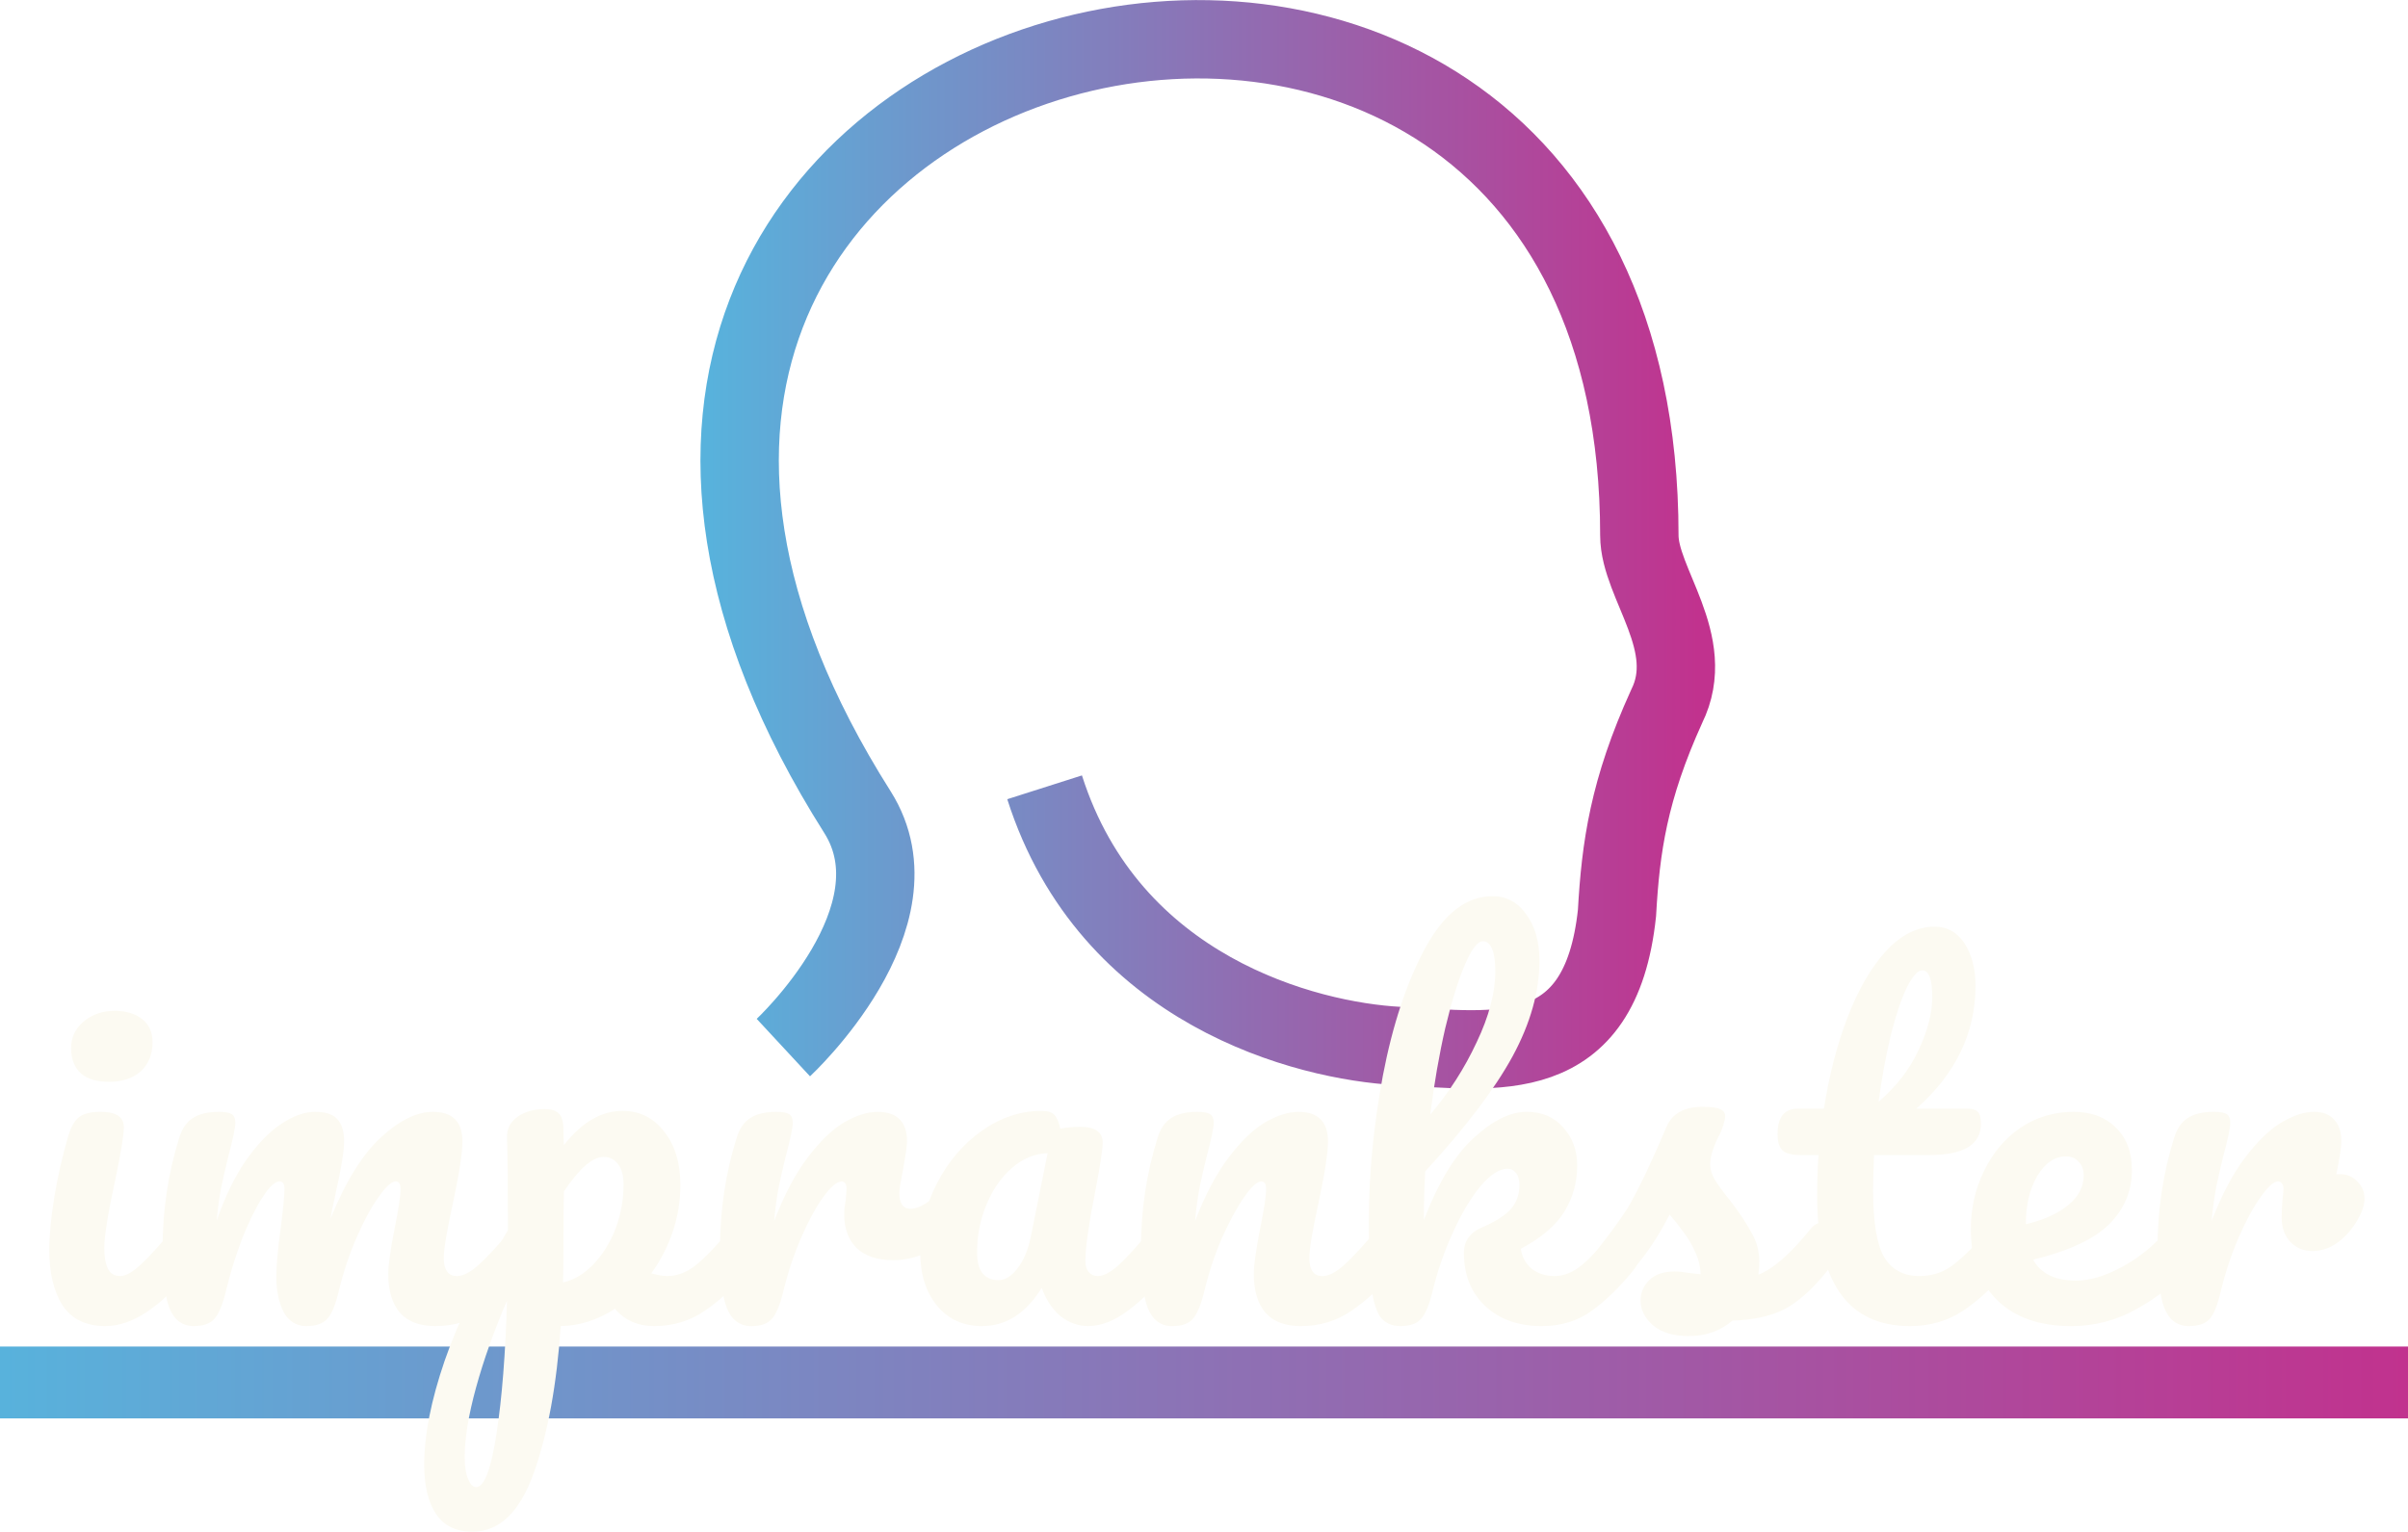
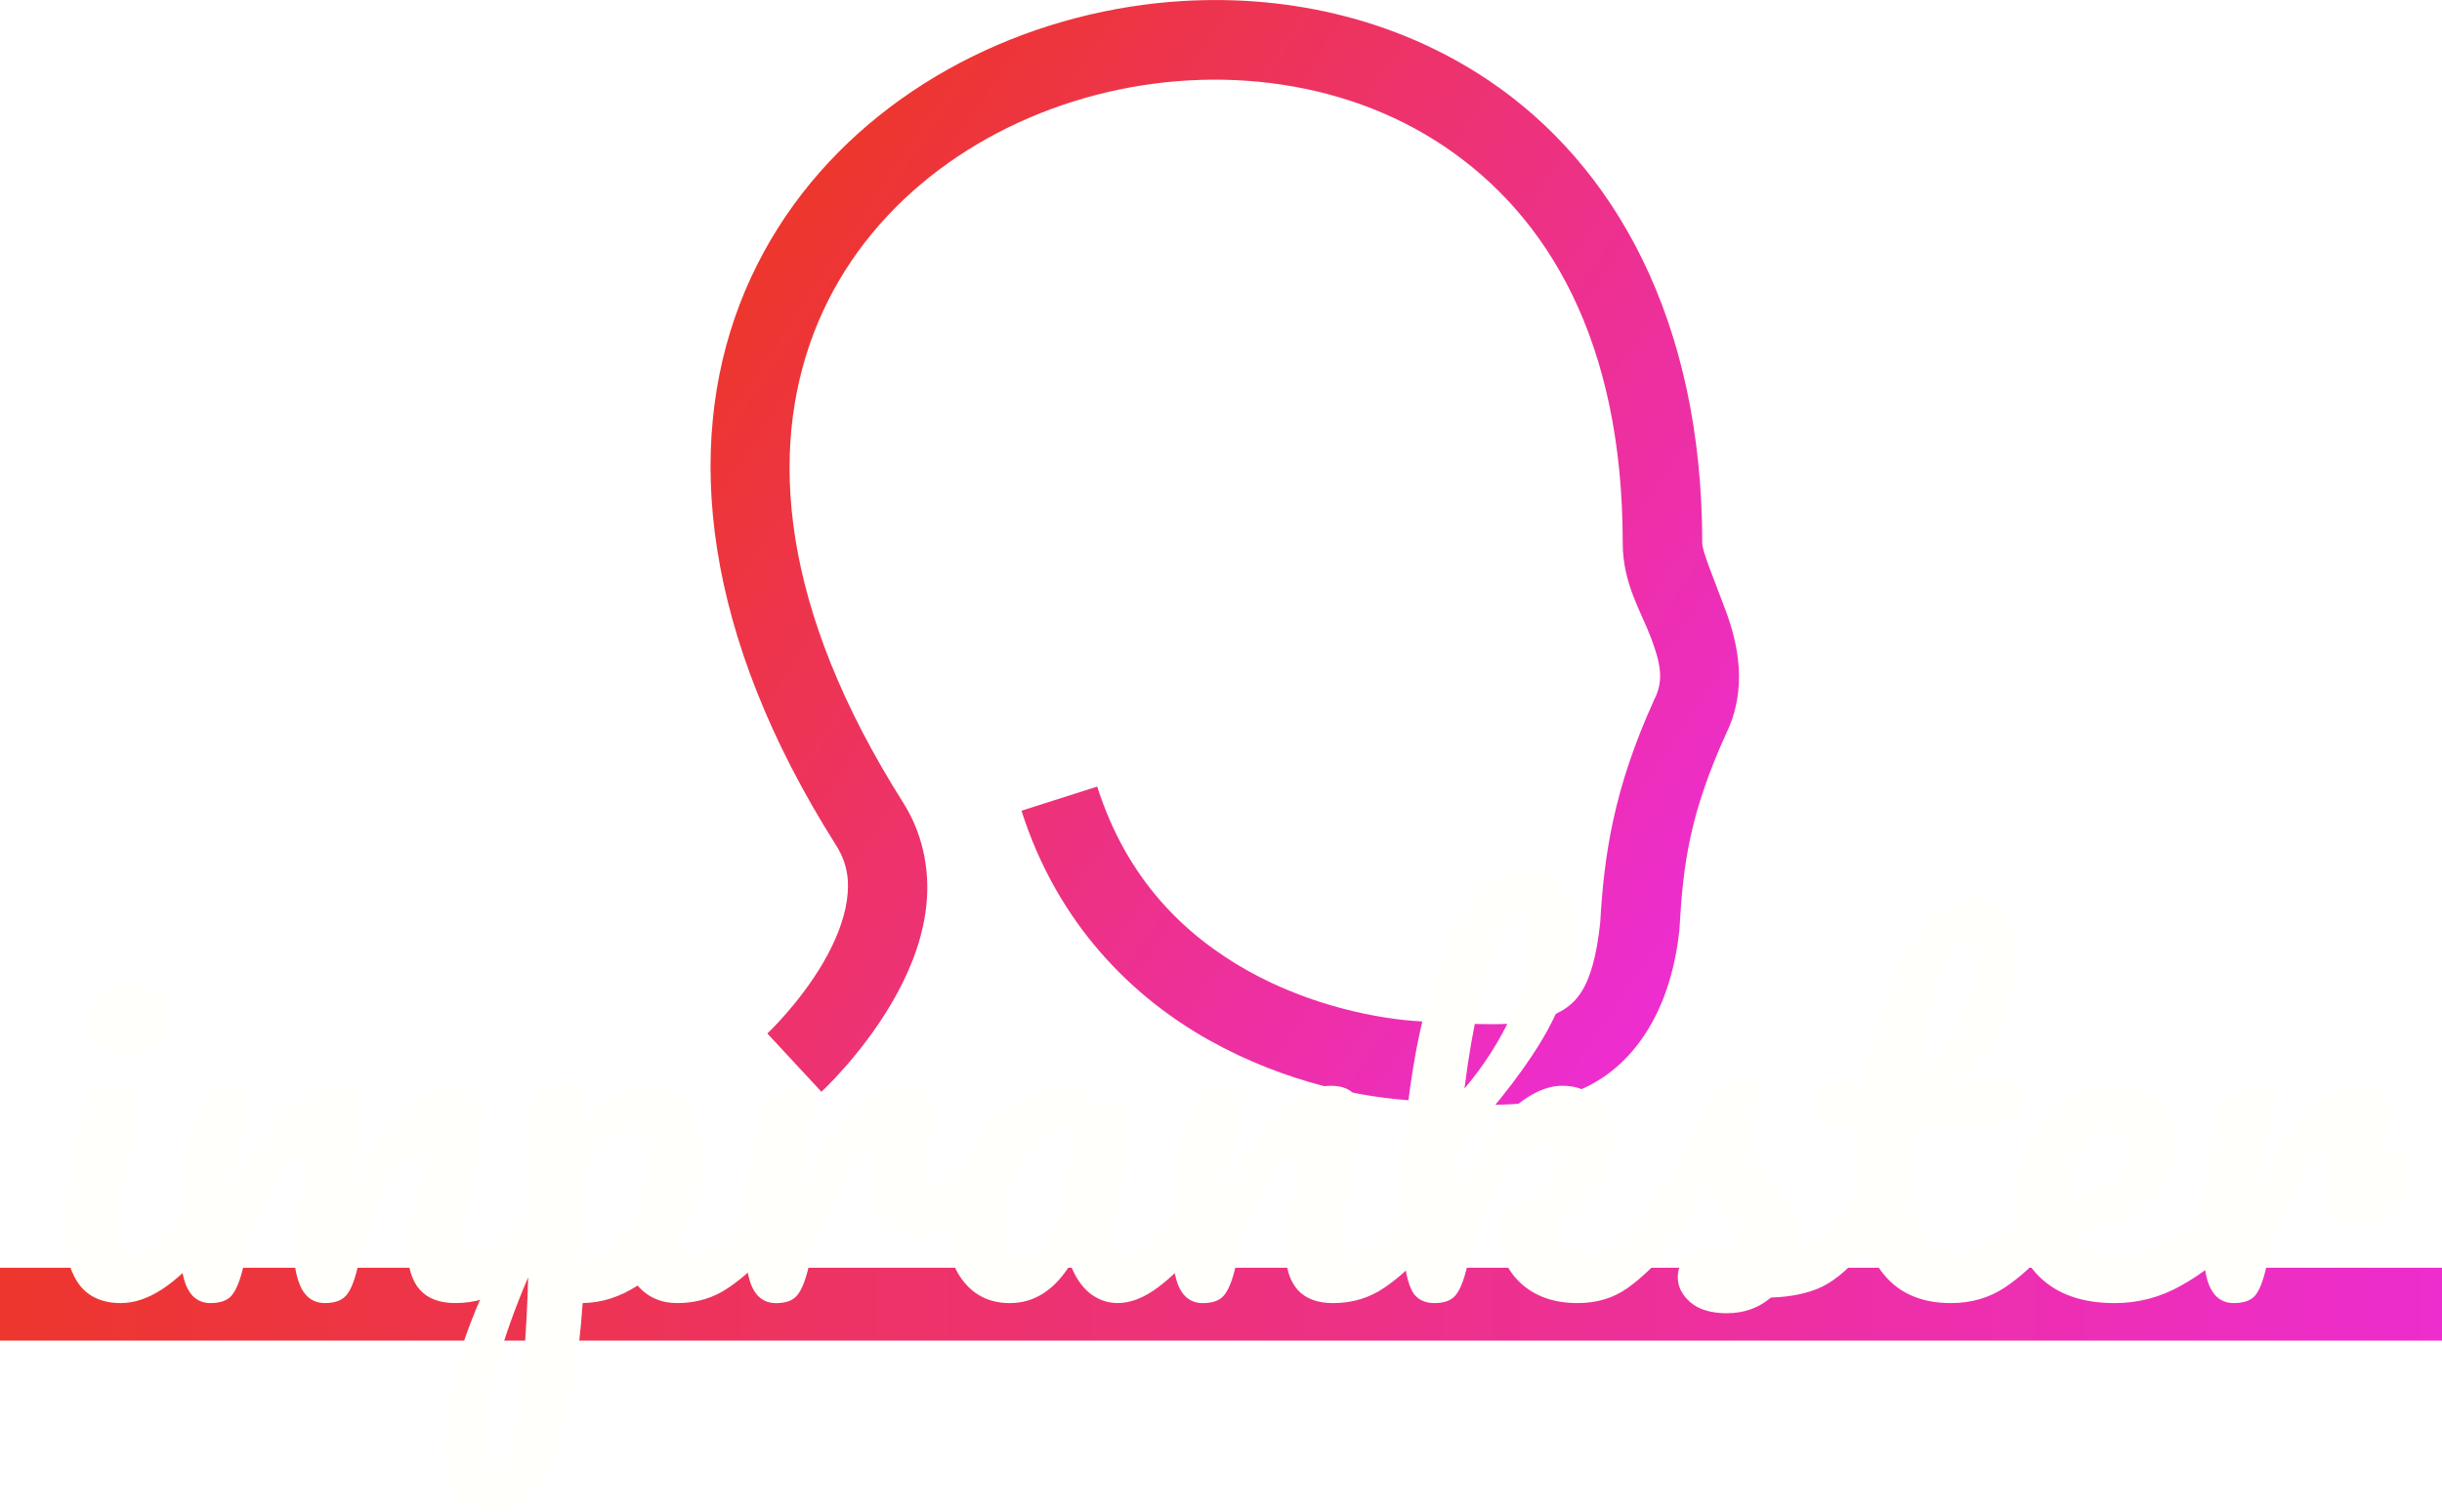
- <svg xmlns="http://www.w3.org/2000/svg" xmlns:xlink="http://www.w3.org/1999/xlink" width="184.32mm" height="117.28mm" version="1.1" viewBox="0 0 184.32 117.28">
+ <svg xmlns="http://www.w3.org/2000/svg" xmlns:xlink="http://www.w3.org/1999/xlink" width="184.32mm" height="114.11mm" version="1.1" viewBox="0 0 184.32 114.11">
  <defs>
-     <linearGradient id="linearGradient843">
-       <stop stop-color="#58b2dc" offset="0" />
-       <stop stop-color="#c1328e" offset="1" />
+     <linearGradient id="linearGradient857">
+       <stop stop-color="#ed362d" offset="0" />
+       <stop stop-color="#ed2dcd" offset="1" />
    </linearGradient>
-     <linearGradient id="linearGradient845" x1="18.143" x2="199.19" y1="75.406" y2="75.406" gradientTransform="matrix(1.018 0 0 1.1193 -1.5138 -9.2336)" gradientUnits="userSpaceOnUse" xlink:href="#linearGradient843" />
-     <linearGradient id="linearGradient854" x1="51.846" x2="158.12" y1="-62.271" y2="-62.271" gradientTransform="matrix(.71318 0 0 .71318 34.241 55.344)" gradientUnits="userSpaceOnUse" xlink:href="#linearGradient843" />
+     <linearGradient id="linearGradient845" x1="18.143" x2="199.19" y1="75.406" y2="75.406" gradientTransform="matrix(1.018 0 0 1.1193 -1.5138 -13.467)" gradientUnits="userSpaceOnUse" xlink:href="#linearGradient857" />
+     <linearGradient id="linearGradient854" x1="54.064" x2="153.49" y1="-88.458" y2="-22.156" gradientTransform="matrix(.71318 0 0 .71318 34.241 58.519)" gradientUnits="userSpaceOnUse" xlink:href="#linearGradient857" />
  </defs>
-   <g transform="translate(-16.956 30.681)">
-     <rect x="16.956" y="72.42" width="184.32" height="5.5" fill="url(#linearGradient845)" fill-rule="evenodd" />
-     <path d="m96.915 29.601c4.979 15.626 20.087 19.428 27.059 19.804 7.52 0.405 15.482 1.778 16.754-10.178 0.284-5.055 0.897-9.424 3.804-15.824 2.401-4.851-2.092-9.404-2.092-13.091 0-64.343-98.582-39.981-59.853 21.185 5.096 8.048-5.669 18.033-5.669 18.033" fill="none" stroke="url(#linearGradient854)" stroke-width="6" />
-     <g fill="#fcfaf2" stroke-width=".265" aria-label="imprankster">
+   <g transform="translate(-16.956 27.507)">
+     <rect x="16.956" y="68.187" width="184.32" height="5.5" fill="url(#linearGradient845)" fill-rule="evenodd" />
+     <path d="m105.35-27.37c-2.774 0.227-5.524 0.733-8.191 1.5-10.668 3.067-20.18 10.42-24.361 21.303-4.181 10.883-2.786 24.99 7.252 40.844 0.868 1.372 1.043 2.668 0.828 4.188-0.215 1.519-0.909 3.196-1.805 4.723-1.79 3.053-4.197 5.318-4.197 5.318l4.08 4.398s2.975-2.728 5.293-6.68c1.159-1.976 2.2-4.303 2.57-6.92 0.37-2.616-0.02-5.586-1.699-8.238-9.326-14.73-10.131-26.605-6.721-35.482 3.41-8.877 11.281-15.061 20.418-17.687 9.137-2.627 19.358-1.597 27.148 3.643s13.473 14.628 13.473 29.947c0 3.062 1.412 5.217 2.137 7.158s0.973 3.177 0.268 4.602l-0.023 0.045-0.019 0.047c-3.054 6.723-3.776 11.697-4.068 16.896l0.012-0.15c-0.565 5.311-1.954 6.468-4.057 7.217s-5.668 0.492-9.553 0.283c-3.059-0.165-8.218-1.143-12.973-3.805-4.755-2.662-9.144-6.87-11.389-13.914l-5.717 1.822c2.735 8.582 8.389 14.089 14.176 17.328s11.667 4.35 15.58 4.561c3.635 0.196 7.812 0.829 11.889-0.623 4.076-1.452 7.303-5.59 8.01-12.234l8e-3 -0.074 4e-3 -0.074c0.276-4.91 0.781-8.676 3.541-14.752l-0.043 0.09c1.696-3.427 0.899-6.891-0.023-9.361-0.922-2.47-1.758-4.436-1.758-5.061 0-16.852-6.641-28.548-16.125-34.926-7.113-4.783-15.642-6.609-23.963-5.93z" color="#000000" color-rendering="auto" dominant-baseline="auto" fill="url(#linearGradient854)" image-rendering="auto" shape-rendering="auto" solid-color="#000000" stop-color="#000000" style="font-feature-settings:normal;font-variant-alternates:normal;font-variant-caps:normal;font-variant-east-asian:normal;font-variant-ligatures:normal;font-variant-numeric:normal;font-variant-position:normal;font-variation-settings:normal;inline-size:0;isolation:auto;mix-blend-mode:normal;shape-margin:0;shape-padding:0;text-decoration-color:#000000;text-decoration-line:none;text-decoration-style:solid;text-indent:0;text-orientation:mixed;text-transform:none;white-space:normal" />
+     <g transform="translate(1.0583)" fill="#fffffb" stroke-width=".265" aria-label="imprankster">
      <path d="m25.323 52.151q-1.463 0-2.194-0.662-0.731-0.697-0.731-1.916t0.94-2.02q0.975-0.836 2.403-0.836 1.289 0 2.09 0.627 0.801 0.627 0.801 1.776 0 1.393-0.906 2.229-0.906 0.801-2.403 0.801zm-0.279 18.704q-2.264 0-3.309-1.602-1.01-1.602-1.01-4.249 0-1.567 0.383-4.006 0.418-2.473 1.045-4.598 0.313-1.115 0.836-1.533 0.522-0.418 1.672-0.418 1.776 0 1.776 1.184 0 0.871-0.662 4.04-0.836 3.831-0.836 5.19 0 1.045 0.279 1.602 0.279 0.557 0.94 0.557 0.627 0 1.567-0.871 0.94-0.871 2.508-2.752 0.418-0.488 0.94-0.488 0.453 0 0.697 0.418 0.279 0.418 0.279 1.149 0 1.393-0.662 2.159-3.448 4.215-6.444 4.215z" />
      <path d="m31.801 70.856q-1.324 0-1.881-1.393-0.522-1.393-0.522-4.458 0-4.528 1.289-8.603 0.313-1.01 1.01-1.463 0.731-0.488 2.02-0.488 0.697 0 0.975 0.174 0.279 0.174 0.279 0.662 0 0.557-0.522 2.508-0.348 1.393-0.557 2.438-0.209 1.01-0.348 2.543 0.94-2.717 2.229-4.598 1.324-1.881 2.682-2.787 1.393-0.94 2.612-0.94 1.219 0 1.707 0.557 0.522 0.557 0.522 1.707 0 1.115-0.662 4.04-0.279 1.254-0.383 1.881 1.742-4.284 3.866-6.235 2.125-1.951 3.971-1.951 2.264 0 2.264 2.264 0 1.358-0.766 4.911-0.662 3.03-0.662 4.006 0 1.393 1.01 1.393 0.697 0 1.637-0.836 0.975-0.871 2.578-2.787 0.418-0.488 0.94-0.488 0.453 0 0.697 0.418 0.279 0.418 0.279 1.149 0 1.393-0.662 2.159-1.498 1.846-3.239 3.03-1.707 1.184-3.901 1.184-1.776 0-2.682-1.01-0.906-1.045-0.906-2.995 0-0.975 0.488-3.483 0.453-2.194 0.453-3.03 0-0.557-0.383-0.557-0.453 0-1.289 1.184-0.836 1.149-1.672 3.065t-1.358 4.04q-0.383 1.672-0.906 2.229-0.488 0.557-1.602 0.557-1.149 0-1.742-1.08-0.557-1.115-0.557-2.682 0-1.324 0.348-3.831 0.279-2.229 0.279-2.926 0-0.557-0.383-0.557-0.522 0-1.324 1.254-0.801 1.254-1.567 3.204-0.731 1.951-1.184 3.831-0.383 1.637-0.906 2.229-0.488 0.557-1.567 0.557z" />
      <path d="m73.843 62.914q0.453 0 0.697 0.418 0.279 0.418 0.279 1.149 0 1.393-0.662 2.159-1.498 1.846-3.239 3.03-1.707 1.184-3.901 1.184-1.846 0-2.995-1.324-1.985 1.289-4.145 1.324-0.453 6.722-2.055 11.216-1.602 4.528-4.702 4.528-1.881 0-2.787-1.358t-0.906-3.762q0-3.413 1.567-7.976 1.567-4.528 4.842-9.997 0-5.085-0.07-7.071-0.035-1.01 0.801-1.602 0.836-0.592 2.09-0.592 0.731 0 1.045 0.313 0.348 0.279 0.383 1.149 0 0.871 0.035 1.289 1.115-1.393 2.194-1.985 1.08-0.627 2.299-0.627 1.951 0 3.17 1.567 1.254 1.567 1.254 4.11 0 1.846-0.592 3.588t-1.637 3.17q0.731 0.209 1.219 0.209 1.149 0 2.194-0.836 1.045-0.836 2.682-2.787 0.418-0.488 0.94-0.488zm-13.793 4.598q1.254-0.279 2.299-1.358 1.08-1.115 1.707-2.717 0.627-1.637 0.627-3.413 0-1.045-0.418-1.567-0.418-0.557-1.115-0.557-1.254 0-3.03 2.647-0.035 1.533-0.035 4.493 0 1.602-0.035 2.473zm-6.653 15.674q0.94 0 1.567-4.11 0.627-4.075 0.801-10.171-1.498 3.483-2.369 6.653-0.871 3.17-0.871 5.329 0 1.115 0.279 1.707 0.244 0.592 0.592 0.592z" />
      <path d="m74.469 70.856q-1.324 0-1.881-1.393-0.522-1.393-0.522-4.458 0-4.528 1.289-8.603 0.313-1.01 1.01-1.463 0.731-0.488 2.02-0.488 0.697 0 0.975 0.174 0.279 0.174 0.279 0.662 0 0.557-0.522 2.508-0.348 1.393-0.557 2.438t-0.348 2.578q1.149-2.995 2.578-4.876t2.787-2.682q1.393-0.801 2.543-0.801 2.264 0 2.264 2.264 0 0.453-0.313 2.194-0.279 1.393-0.279 1.742 0 1.219 0.871 1.219 0.975 0 2.508-1.533 0.453-0.453 0.94-0.453 0.453 0 0.697 0.418 0.279 0.383 0.279 1.045 0 1.289-0.697 2.02-0.975 1.01-2.299 1.742-1.289 0.697-2.752 0.697-1.846 0-2.821-0.94-0.94-0.94-0.94-2.543 0-0.522 0.104-1.045 0.07-0.697 0.07-0.94 0-0.557-0.383-0.557-0.522 0-1.393 1.184-0.836 1.149-1.672 3.065t-1.358 4.04q-0.383 1.637-0.906 2.229-0.488 0.557-1.567 0.557z" />
      <path d="m92.129 70.856q-2.159 0-3.448-1.567-1.289-1.567-1.289-4.11 0-2.787 1.289-5.26 1.289-2.508 3.413-4.006 2.159-1.533 4.563-1.533 0.766 0 1.01 0.313 0.279 0.279 0.453 1.045 0.731-0.139 1.533-0.139 1.707 0 1.707 1.219 0 0.731-0.522 3.483-0.801 4.006-0.801 5.573 0 0.522 0.244 0.836 0.279 0.313 0.697 0.313 0.662 0 1.602-0.836 0.94-0.871 2.543-2.787 0.418-0.488 0.94-0.488 0.453 0 0.697 0.418 0.279 0.418 0.279 1.149 0 1.393-0.662 2.159-1.428 1.776-3.03 2.995-1.602 1.219-3.1 1.219-1.149 0-2.125-0.766-0.94-0.801-1.428-2.159-1.811 2.926-4.563 2.926zm1.254-3.518q0.766 0 1.463-0.906 0.697-0.906 1.01-2.403l1.289-6.409q-1.463 0.035-2.717 1.115-1.219 1.045-1.951 2.787-0.731 1.742-0.731 3.692 0 1.08 0.418 1.602 0.453 0.522 1.219 0.522z" />
      <path d="m106.69 70.856q-1.324 0-1.881-1.393-0.522-1.393-0.522-4.458 0-4.528 1.289-8.603 0.313-1.01 1.01-1.463 0.731-0.488 2.02-0.488 0.697 0 0.975 0.174 0.279 0.174 0.279 0.662 0 0.557-0.522 2.508-0.348 1.393-0.557 2.438-0.209 1.045-0.348 2.578 1.149-2.995 2.578-4.876 1.428-1.881 2.787-2.682 1.393-0.801 2.543-0.801 2.264 0 2.264 2.264 0 1.358-0.766 4.911-0.662 3.03-0.662 4.006 0 1.393 1.01 1.393 0.697 0 1.637-0.836 0.975-0.871 2.578-2.787 0.418-0.488 0.94-0.488 0.453 0 0.697 0.418 0.279 0.418 0.279 1.149 0 1.393-0.662 2.159-1.498 1.846-3.239 3.03-1.707 1.184-3.901 1.184-1.776 0-2.682-1.01-0.906-1.045-0.906-2.995 0-0.975 0.488-3.483 0.453-2.194 0.453-3.03 0-0.557-0.383-0.557-0.453 0-1.289 1.184-0.801 1.149-1.672 3.065-0.836 1.916-1.358 4.04-0.383 1.637-0.906 2.229-0.488 0.557-1.567 0.557z" />
      <path d="m141.62 62.914q0.453 0 0.697 0.418 0.279 0.418 0.279 1.149 0 1.393-0.662 2.159-1.567 1.916-3.17 3.065t-3.797 1.149q-2.682 0-4.319-1.533-1.637-1.533-1.637-4.075 0-1.358 1.393-1.951 1.533-0.662 2.194-1.393 0.662-0.766 0.662-1.846 0-0.627-0.279-0.94-0.244-0.313-0.627-0.313-0.94 0-2.09 1.358-1.115 1.358-2.09 3.518-0.975 2.125-1.533 4.389-0.383 1.637-0.906 2.229-0.488 0.557-1.567 0.557t-1.602-0.766q-0.488-0.801-0.662-2.438-0.174-1.637-0.174-4.807 0-5.364 1.08-11.181 1.115-5.817 3.239-9.753 2.159-3.971 5.155-3.971 1.602 0 2.578 1.393 1.01 1.358 1.01 3.553 0 3.518-2.055 7.315-2.055 3.762-6.688 8.812-0.104 1.811-0.104 3.727 1.672-4.354 3.831-6.304 2.159-1.985 4.04-1.985 1.742 0 2.787 1.184 1.08 1.184 1.08 2.926 0 1.916-0.975 3.518-0.975 1.602-3.344 2.856 0.139 0.94 0.836 1.533 0.731 0.557 1.742 0.557 1.08 0 2.09-0.836 1.01-0.836 2.647-2.787 0.418-0.488 0.94-0.488zm-11.146-21.526q-0.627 0-1.393 1.811-0.766 1.776-1.498 4.842-0.697 3.03-1.149 6.618 2.159-2.543 3.553-5.538 1.428-2.995 1.428-5.434 0-1.115-0.244-1.707t-0.697-0.592z" />
      <path d="m146.26 71.622q-1.811 0-2.787-0.836-0.94-0.836-0.94-1.881 0-0.906 0.662-1.567 0.662-0.662 1.951-0.662 0.453 0 1.045 0.104 0.627 0.07 0.94 0.104-0.035-0.906-0.418-1.707-0.348-0.801-0.906-1.533-0.557-0.766-1.045-1.324-1.08 2.055-2.159 3.413-1.045 1.358-2.299 2.578-0.627 0.627-1.324 0.627-0.557 0-0.906-0.383-0.348-0.418-0.348-1.01 0-0.697 0.488-1.289l0.453-0.557q1.916-2.369 2.891-3.901 0.592-1.01 1.393-2.682 0.801-1.707 1.567-3.518 0.662-1.533 2.752-1.533 0.975 0 1.358 0.174 0.383 0.174 0.383 0.557 0 0.209-0.139 0.662-0.139 0.453-0.383 0.906-0.627 1.254-0.627 2.125 0 0.522 0.348 1.149 0.383 0.627 1.149 1.567 1.115 1.463 1.672 2.508 0.592 1.01 0.592 2.229 0 0.348-0.07 0.975 1.707-0.662 4.006-3.518 0.418-0.488 0.94-0.488 0.453 0 0.697 0.418 0.279 0.418 0.279 1.149 0 1.324-0.662 2.159-1.742 2.159-3.344 2.961-1.567 0.766-3.901 0.836-1.393 1.184-3.309 1.184z" />
      <path d="m170.19 62.914q0.453 0 0.697 0.418 0.279 0.418 0.279 1.149 0 1.393-0.662 2.159-1.498 1.846-3.274 3.03-1.776 1.184-4.075 1.184-7.106 0-7.106-9.997 0-1.533 0.104-3.1h-1.358q-1.045 0-1.428-0.383-0.348-0.383-0.348-1.219 0-1.951 1.567-1.951h1.985q0.592-3.831 1.811-7.001 1.219-3.17 2.926-5.051 1.742-1.881 3.727-1.881 1.463 0 2.299 1.289t0.836 3.239q0 5.399-4.528 9.405h3.901q0.557 0 0.801 0.244t0.244 0.906q0 2.403-3.936 2.403h-4.249q-0.07 1.742-0.07 2.717 0 3.623 0.836 5.085 0.871 1.463 2.717 1.463 1.498 0 2.647-0.906t2.717-2.717q0.418-0.488 0.94-0.488zm-6.096-19.297q-0.522 0-1.184 1.324-0.627 1.289-1.219 3.623-0.557 2.299-0.94 5.12 2.055-1.776 3.065-3.971 1.045-2.229 1.045-4.04 0-2.055-0.766-2.055z" />
      <path d="m183.87 62.914q0.453 0 0.697 0.418 0.279 0.418 0.279 1.149 0 1.393-0.662 2.159-1.289 1.567-3.657 2.891-2.334 1.324-5.016 1.324-3.657 0-5.678-1.985-2.02-1.985-2.02-5.434 0-2.403 1.01-4.458 1.01-2.09 2.787-3.309 1.811-1.219 4.075-1.219 2.02 0 3.239 1.219 1.219 1.184 1.219 3.239 0 2.403-1.742 4.145-1.707 1.707-5.817 2.717 0.871 1.602 3.309 1.602 1.567 0 3.553-1.08 2.02-1.115 3.483-2.891 0.418-0.488 0.94-0.488zm-8.777-5.051q-1.289 0-2.194 1.498-0.871 1.498-0.871 3.623v0.07q2.055-0.488 3.239-1.463t1.184-2.264q0-0.662-0.383-1.045-0.348-0.418-0.975-0.418z" />
      <path d="m196.1 59.222q0.766 0 1.289 0.557 0.557 0.522 0.557 1.324 0 0.453-0.209 0.975-0.557 1.289-1.567 2.159-1.01 0.871-2.229 0.871-0.975 0-1.672-0.697-0.662-0.697-0.662-1.881 0-0.662 0.07-1.428 0.07-0.557 0.07-0.766 0-0.279-0.139-0.418-0.104-0.139-0.279-0.139-0.488 0-1.324 1.184-0.836 1.149-1.672 3.065-0.836 1.916-1.358 4.04-0.383 1.672-0.871 2.229t-1.602 0.557q-1.324 0-1.881-1.393-0.522-1.393-0.522-4.458 0-4.528 1.289-8.603 0.313-1.01 1.01-1.463 0.731-0.488 2.02-0.488 0.697 0 0.975 0.174 0.279 0.174 0.279 0.662 0 0.557-0.522 2.508-0.348 1.393-0.557 2.438t-0.348 2.578q1.149-2.995 2.578-4.876 1.428-1.881 2.787-2.682t2.473-0.801q1.01 0 1.533 0.592 0.557 0.557 0.557 1.672 0 0.662-0.383 2.508z" />
    </g>
  </g>
</svg>
